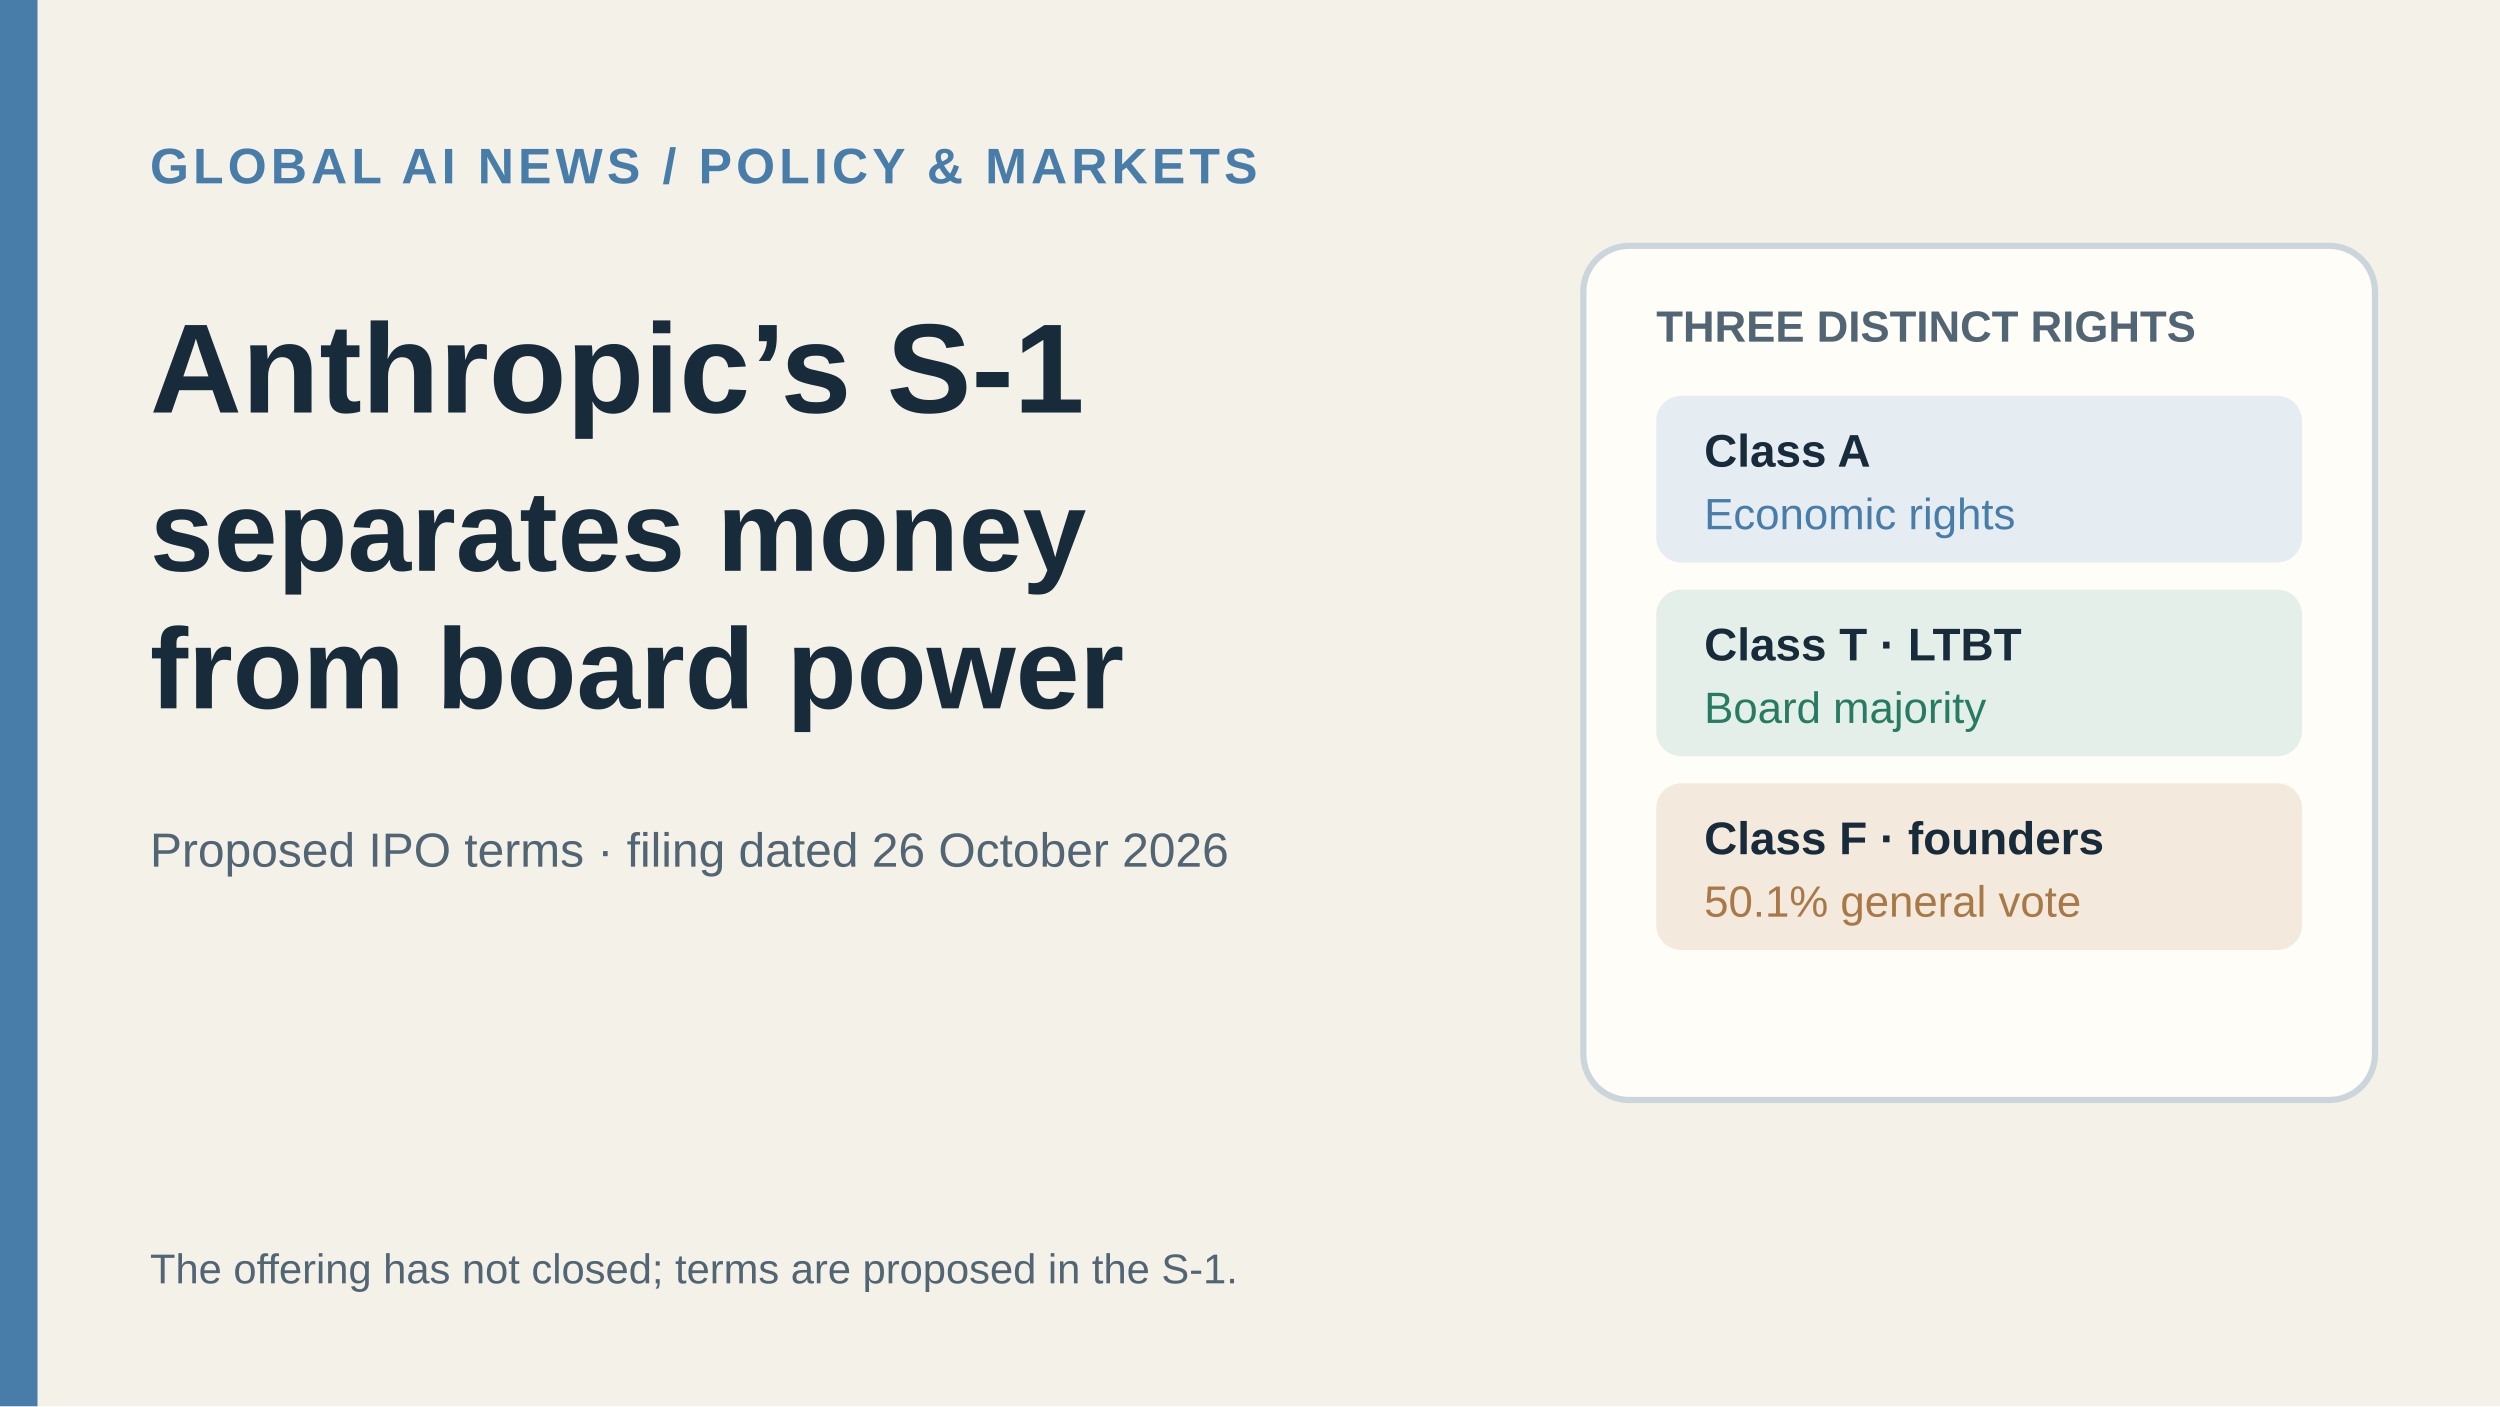
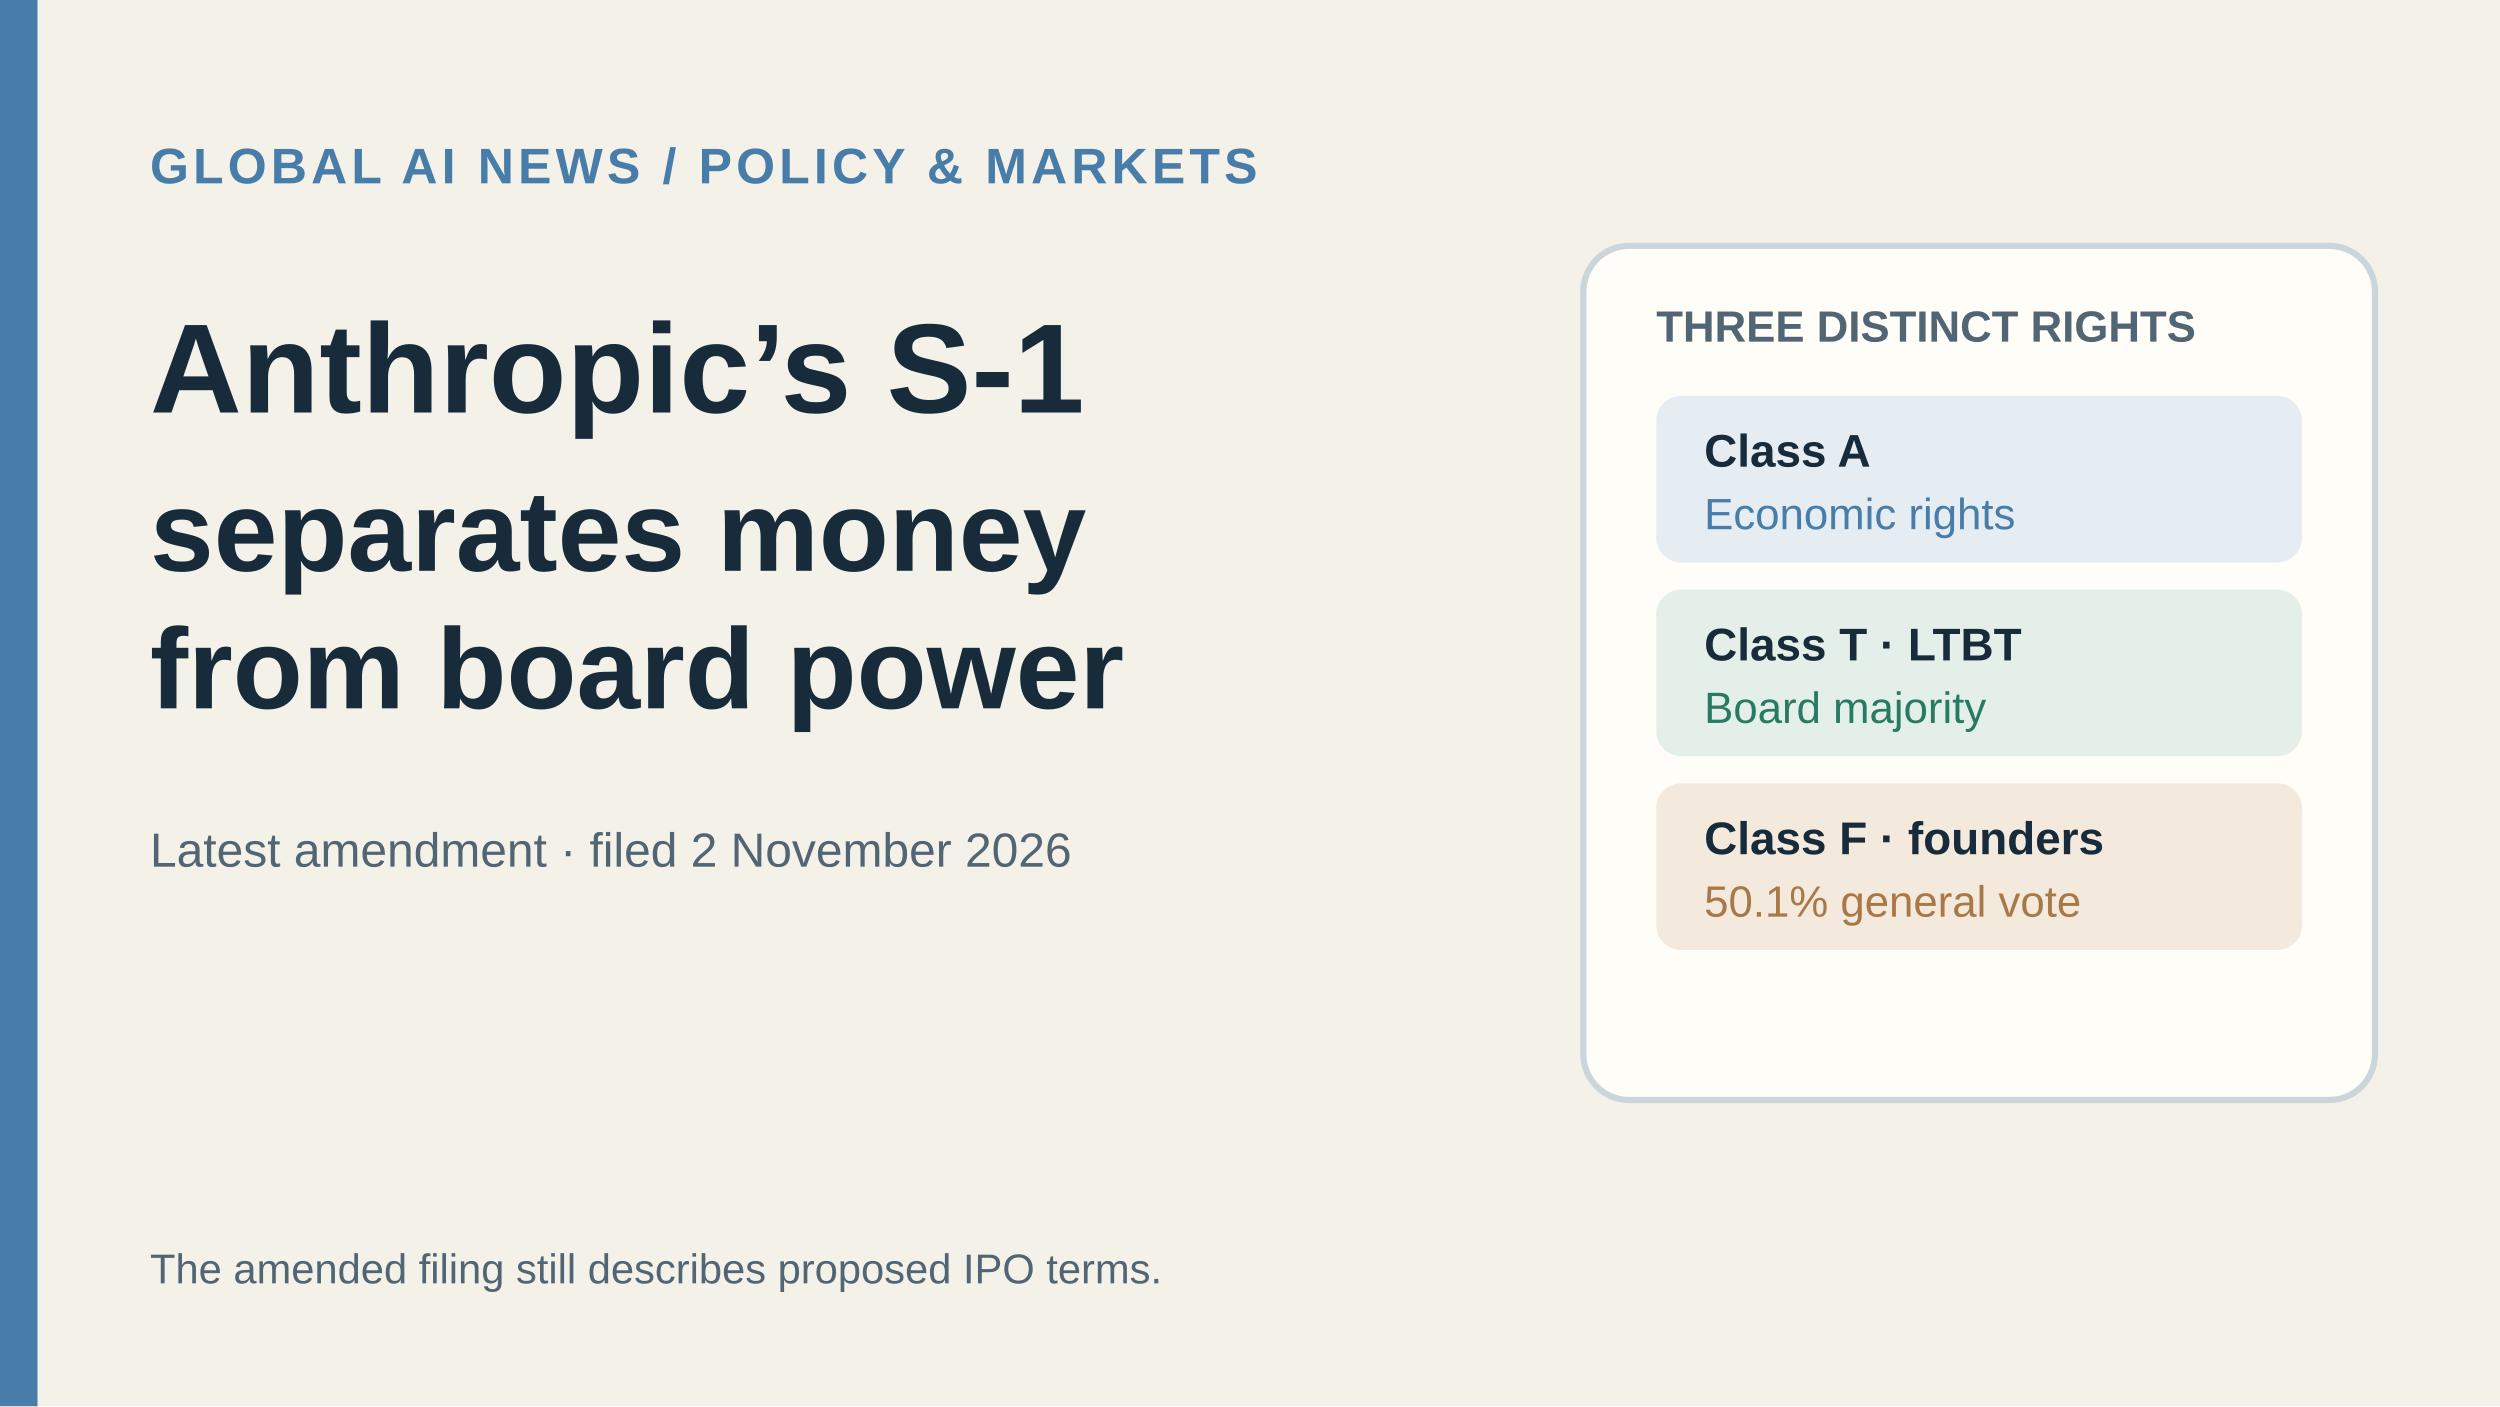
<svg xmlns="http://www.w3.org/2000/svg" width="1200" height="675" viewBox="0 0 1200 675">
  <rect width="1200" height="675" fill="#f4f1e8" />
  <path d="M0 0h18v675H0z" fill="#477da8" />
  <text x="72" y="88" font-family="Arial,sans-serif" font-size="24" font-weight="700" letter-spacing="2" fill="#477da8">GLOBAL AI NEWS  /  POLICY &amp; MARKETS</text>
  <text x="72" y="198" font-family="Arial,sans-serif" font-size="61" font-weight="700" fill="#172b3a">Anthropic’s S-1</text>
  <text x="72" y="274" font-family="Arial,sans-serif" font-size="55" font-weight="700" fill="#172b3a">separates money</text>
  <text x="72" y="340" font-family="Arial,sans-serif" font-size="55" font-weight="700" fill="#172b3a">from board power</text>
-   <text x="72" y="416" font-family="Arial,sans-serif" font-size="23" fill="#526574">Proposed IPO terms · filing dated 26 October 2026</text>
+   <text x="72" y="416" font-family="Arial,sans-serif" font-size="23" fill="#526574">Latest amendment · filed 2 November 2026</text>
  <rect x="760" y="118" width="380" height="410" rx="22" fill="#fffdf7" stroke="#cbd5dc" stroke-width="3" />
  <text x="795" y="164" font-family="Arial,sans-serif" font-size="21" font-weight="700" fill="#526574">THREE DISTINCT RIGHTS</text>
  <rect x="795" y="190" width="310" height="80" rx="12" fill="#e5edf3" />
  <text x="818" y="224" font-family="Arial,sans-serif" font-size="22" font-weight="700" fill="#172b3a">Class A</text>
  <text x="818" y="254" font-family="Arial,sans-serif" font-size="21" fill="#477da8">Economic rights</text>
  <rect x="795" y="283" width="310" height="80" rx="12" fill="#e5efe9" />
  <text x="818" y="317" font-family="Arial,sans-serif" font-size="22" font-weight="700" fill="#172b3a">Class T · LTBT</text>
  <text x="818" y="347" font-family="Arial,sans-serif" font-size="21" fill="#287b63">Board majority</text>
  <rect x="795" y="376" width="310" height="80" rx="12" fill="#f3e9dd" />
  <text x="818" y="410" font-family="Arial,sans-serif" font-size="22" font-weight="700" fill="#172b3a">Class F · founders</text>
  <text x="818" y="440" font-family="Arial,sans-serif" font-size="21" fill="#a87947">50.1% general vote</text>
-   <text x="72" y="616" font-family="Arial,sans-serif" font-size="20" fill="#526574">The offering has not closed; terms are proposed in the S-1.</text>
+   <text x="72" y="616" font-family="Arial,sans-serif" font-size="20" fill="#526574">The amended filing still describes proposed IPO terms.</text>
</svg>
